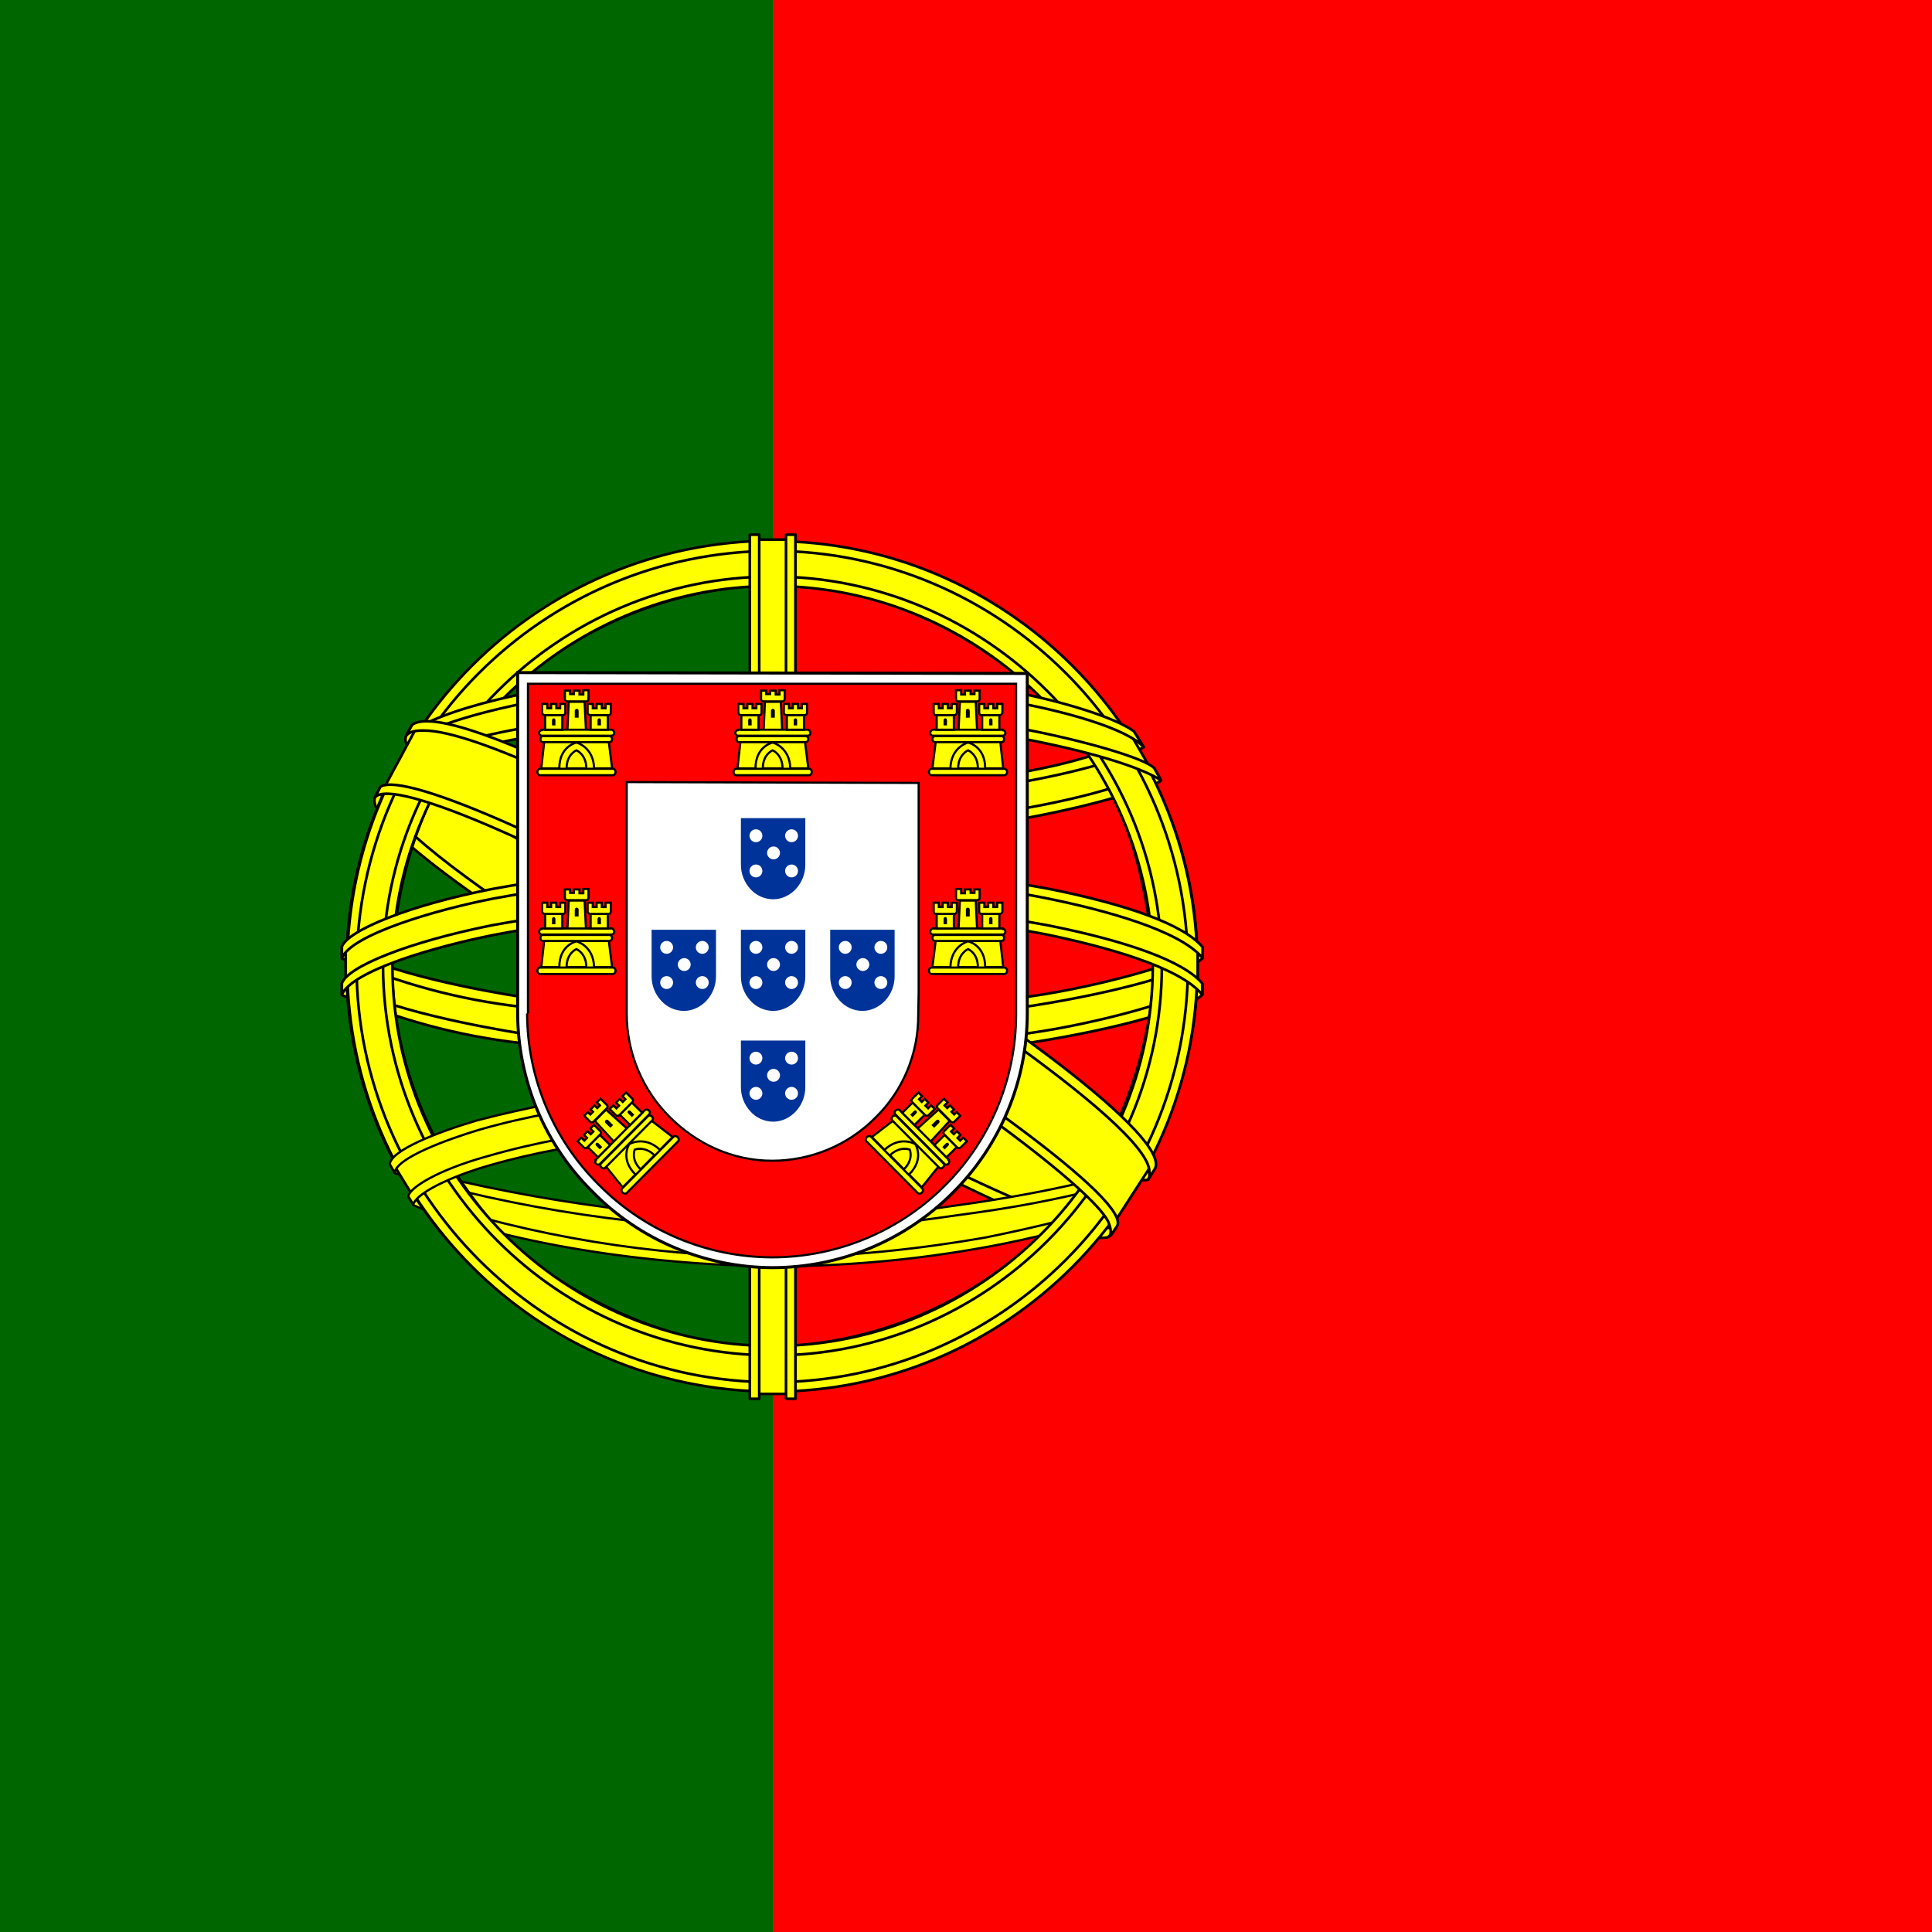
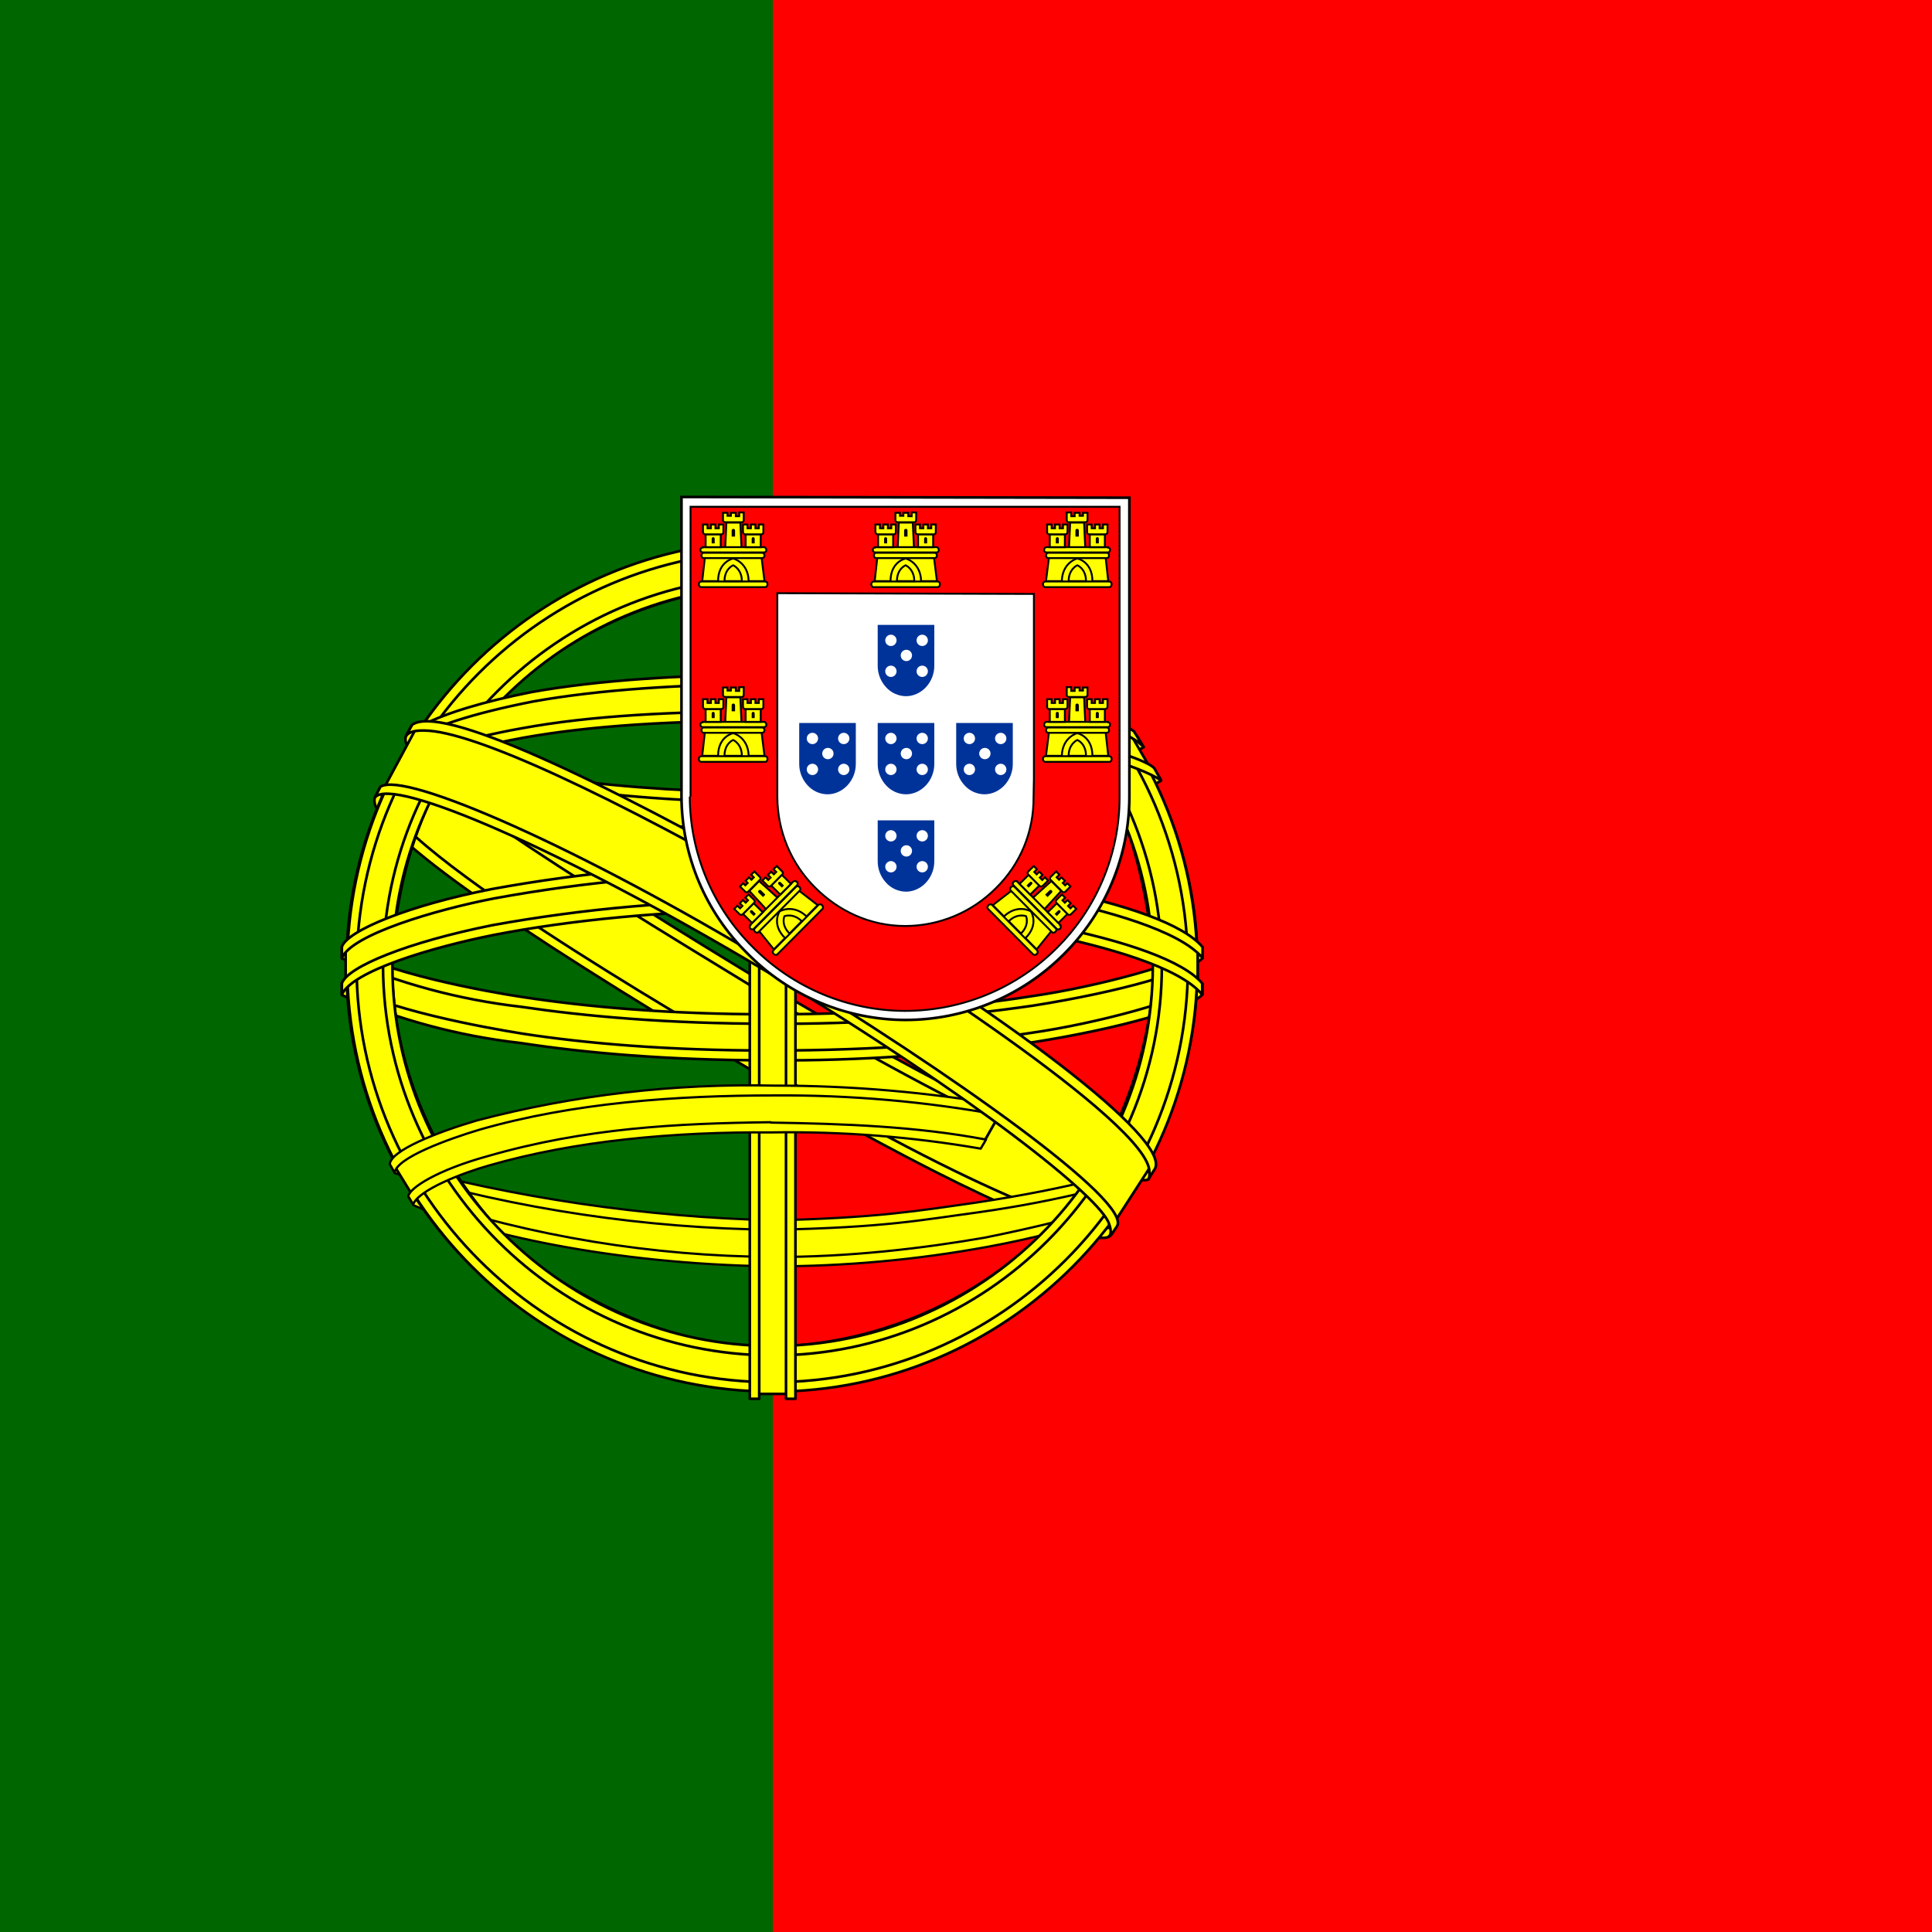
<svg xmlns="http://www.w3.org/2000/svg" xmlns:xlink="http://www.w3.org/1999/xlink" id="flag-icons-pt" viewBox="0 0 512 512">
  <path fill="red" d="M204.8 0H512v512H204.7z" />
  <path fill="#060" d="M0 0h204.8v512H-.1z" />
  <g fill="#ff0" fill-rule="evenodd" stroke="#000" stroke-linecap="round" stroke-linejoin="round" stroke-width=".6">
    <path stroke-width=".7" d="M293.8 326.6c-34.4-1-192-99.4-193-115.1l8.6-14.5C125 219.7 286.2 315.4 302 312l-8.2 14.6" />
    <path stroke-width=".7" d="M107.6 195c-3.1 8.3 41.1 35.6 94.3 68 53.2 32.3 99 52.3 102.5 49.5l1.5-2.9c-.6 1-2.2 1.3-4.6.6-14.4-4.2-51.9-21.4-98.3-49.5s-86.8-54.1-93-65.1a6.7 6.7 0 0 1-.7-3.3h-.2l-1.3 2.3-.2.4zm187 132c-.6 1.1-1.7 1.1-3.7 1-12.9-1.5-52-20.5-98-48.1-53.8-32.2-98.2-61.5-93.3-69.1l1.3-2.4.2.1c-4.3 13 87.6 65.5 93 68.9 53.1 33 98 52.2 102 47.2l-1.5 2.4z" />
    <path stroke-width=".7" d="M205 221c34.3-.3 76.8-4.7 101.2-14.4L301 198c-14.5 8-57.1 13.3-96.3 14-46.4-.4-79.1-4.7-95.5-15.7l-5 9.1c30.2 12.7 61 15.5 100.8 15.6" />
    <path stroke-width=".7" d="M307.7 206.8c-.9 1.3-16.8 6.8-40.3 10.8a416 416 0 0 1-62.6 4.6 444.3 444.3 0 0 1-60-3.8c-24.5-3.9-37.3-9.3-42-11.2l1.2-2.3a186 186 0 0 0 41.3 11 438.9 438.9 0 0 0 59.5 3.7 417.8 417.8 0 0 0 62.1-4.6c24-3.9 37.2-8.9 39-11.2l1.8 3zM303 198c-2.6 2-15.6 6.7-38.4 10.3a414 414 0 0 1-59.5 4.2 400 400 0 0 1-57.4-3.7c-23.3-3-35.6-8.5-40-10.1l1.3-2.3c3.4 1.8 15.4 6.6 39 10a423 423 0 0 0 57.1 3.5 408.6 408.6 0 0 0 59-4.2c23-3.2 35.4-9 37.3-10.5l1.6 2.8zM92 262.4c21.2 11.4 68.1 17.2 112.6 17.6 40.5 0 93.3-6.3 113-16.8l-.6-11.4c-6.1 9.7-62.6 19-112.8 18.6-50.2-.4-96.8-8.2-112.3-18.2v10.2" />
    <path stroke-width=".7" d="M318.7 260.8v2.7c-3 3.6-21.6 9-44.9 12.7a463.2 463.2 0 0 1-69.7 4.8c-27.4 0-49.2-2-66.2-4.6a164.8 164.8 0 0 1-47.3-12.7v-3.2c10.4 6.9 38.3 11.9 47.7 13.4 16.8 2.6 38.5 4.5 65.8 4.5 28.7 0 51.7-2 69.3-4.7 16.8-2.4 40.6-8.7 45.3-12.9zm0-9.7v2.8c-3 3.5-21.6 8.9-44.9 12.6a463.2 463.2 0 0 1-69.7 4.8c-27.4 0-49.2-2-66.1-4.5A165 165 0 0 1 90.6 254v-3.2c10.4 6.9 38.3 12 47.7 13.4 16.9 2.6 38.6 4.6 65.8 4.6 28.7 0 51.7-2 69.3-4.8 16.8-2.4 40.6-8.7 45.3-12.9zm-114.2 73.5c-48.6-.3-90.3-13.2-99.1-15.4l6.4 10c15.5 6.6 56.2 16.4 93.2 15.3s69.3-4 92-15l6.6-10.5c-15.5 7.3-68.3 15.6-99 15.6" />
    <path d="M299.5 317.1a152.6 152.6 0 0 1-3 4.4 258.9 258.9 0 0 1-34.7 8.9 315 315 0 0 1-57.2 5.2c-43.1-.6-78.4-9-95-16.2l-1.4-2.3.3-.4 2.2.9a305.5 305.5 0 0 0 94.1 15.5c20 .1 40-2.3 56.1-5.1 24.8-5 34.8-8.7 37.9-10.4l.7-.5zm5.7-9.4h.1a302 302 0 0 1-2.2 3.8c-5.7 2-21.3 6.6-44 9.8-15 2-24.3 4-54 4.6a371 371 0 0 1-100.5-15l-1.2-2.5a424.4 424.4 0 0 0 101.7 15c27.2-.6 38.8-2.6 53.6-4.7 26.5-4 39.8-8.4 43.8-9.7a3 3 0 0 0-.1-.2l2.8-1.1z" />
    <path stroke-width=".7" d="M305.8 253.4c.2 32-16.2 60.8-29.4 73.5a106 106 0 0 1-72.3 30c-32.3.6-62.7-20.5-70.9-29.7-16-18.1-29-41-29.4-72 2-35 15.7-59.3 35.6-76a106.3 106.3 0 0 1 68.4-24.2c25.4.7 55.2 13.2 75.7 38 13.4 16.2 19.3 33.8 22.3 60.5zM204.4 143.8c62 0 113 50.5 113 112.3a113 113 0 0 1-113 112.3c-62 0-112.6-50.4-112.6-112.3s50.6-112.3 112.6-112.3" />
    <path stroke-width=".7" d="M204.7 143.4c62 0 112.6 50.7 112.6 112.7s-50.6 112.7-112.6 112.7A113 113 0 0 1 92 256a113 113 0 0 1 112.7-112.7zM94.5 256.1c0 60.6 49.8 110.2 110.2 110.2 60.4 0 110.1-49.6 110.1-110.2S265.1 146 204.7 146A110.6 110.6 0 0 0 94.5 256.1z" />
    <path stroke-width=".7" d="M204.8 152.8c56.5 0 103.1 46.5 103.1 103.2 0 56.8-46.6 103.2-103.1 103.2A103.6 103.6 0 0 1 101.5 256c0-56.7 46.6-103.2 103.2-103.2zM104 256c0 55.4 45.5 100.7 100.8 100.7 55.2 0 100.7-45.3 100.7-100.7 0-55.4-45.5-100.7-100.8-100.7S104 200.6 104 256z" />
    <path stroke-width=".7" d="M209.3 143h-9.7v226.4h9.7z" />
    <path stroke-width=".7" d="M208.3 141.7h2.5v229h-2.5v-229zm-9.6 0h2.5v229h-2.5v-229z" />
    <path stroke-width=".7" d="M317.4 260.5V252l-6.8-6.3-38.7-10.3-55.8-5.7-67 3.4-47.9 11.4-9.6 7.2v8.3l24.4-11 58-9h55.8l41 4.5 28.4 6.9z" />
    <path stroke-width=".7" d="M204.7 238.7a394 394 0 0 1 72.9 6.5c21.1 4.2 36 9.5 41 15.4v3c-6-7.4-26-12.8-41.5-16-20.3-3.9-46-6.4-72.4-6.4-28 0-54 2.7-74 6.6-16 3.2-37.4 9.5-40.1 15.8v-3c1.5-4.4 17.4-10.9 39.8-15.4a405 405 0 0 1 74.3-6.5zm0-9.7a396 396 0 0 1 73 6.5c21 4.2 36 9.5 41 15.5v2.9c-6.1-7.4-26.2-12.8-41.6-15.9-20.3-4-46-6.5-72.4-6.5a402 402 0 0 0-73.8 6.6c-15.5 3-37.8 9.6-40.3 15.8v-3c1.5-4.3 17.8-11 39.8-15.3a405 405 0 0 1 74.3-6.6zm-.5-49.3c41.9-.2 78.5 5.9 95.2 14.5l6.1 10.5c-14.5-7.8-54-16-101.3-14.7-38.5.2-79.6 4.2-100.3 15.2l7.3-12.2c17-8.8 57-13.2 93-13.3" />
    <path stroke-width=".7" d="M204.7 188.4c24 0 47 1.3 65.4 4.6 17.1 3.2 33.5 8 35.8 10.6l1.8 3.2c-5.7-3.7-19.8-7.9-38-11.3a367.2 367.2 0 0 0-65-4.5c-27 0-48 1.3-66 4.5-19 3.5-32.2 8.6-35.5 11l1.8-3.3c6.3-3.3 16.4-7.2 33.3-10.2 18.6-3.4 39.7-4.4 66.4-4.6zm0-9.6a371 371 0 0 1 63.1 4.4c13.9 2.7 27.6 6.9 32.7 10.6l2.6 4.2c-4.5-5-21.4-9.7-36.4-12.3-17.4-3-39.1-4.2-62-4.4-24 0-46.2 1.5-63.4 4.6-16.4 3.2-27 6.9-31.5 9.8l2.3-3.6c6.2-3.2 16.2-6.2 28.8-8.7 17.3-3.1 39.7-4.6 63.8-4.6zm56 124.1a293.3 293.3 0 0 0-56-4.2c-69.9.8-92.4 14.3-95.2 18.4l-5.2-8.5C122 295.7 160 288.5 205 289.2c23.3.4 43.4 2 60.4 5.2l-4.8 8.5" />
    <path d="M204.3 297.5c19.4.3 38.5 1 57 4.5l-1.4 2.4a297.6 297.6 0 0 0-55.5-4.3c-25.8-.2-52 2.2-74.6 8.7-7.2 2-19 6.6-20.3 10.4l-1.3-2.2c.4-2.2 7.6-6.9 21-10.6 26-7.5 50.3-8.7 75-9zm.9-9.8a351 351 0 0 1 61.1 5.3l-1.4 2.5a319 319 0 0 0-59.6-5.2c-25.9 0-53.3 1.9-78.3 9.1-8 2.4-22 7.4-22.4 11.4l-1.3-2.3c.3-3.6 12.3-8.4 23.2-11.6a285 285 0 0 1 78.7-9.2z" />
    <path stroke-width=".7" d="m304.4 309.9-8.4 13-24.1-21.4-62.6-42-70.5-38.8-36.7-12.5 7.8-14.5 2.7-1.4 22.8 5.7 75 38.7 43.3 27.3 36.3 26 14.8 17.1z" />
    <path stroke-width=".7" d="M100.8 208.5c6.5-4.3 53.7 16.7 103 46.5 49.3 29.9 96.4 63.6 92.2 70l-1.4 2.1-.7.5c.2 0 .9-1 0-3.3-2.2-6.9-35.5-33.5-91-67-54-32.2-99-51.6-103.5-46l1.4-2.8zm205.3 101.2c4-8-39.7-41-94-73.1-55.5-31.5-95.6-50-102.9-44.5l-1.6 3c0 .1 0-.2.4-.5 1.3-1.1 3.5-1 4.5-1 12.6.1 48.6 16.6 99 45.6 22.1 12.8 93.4 58.6 93.1 71.4 0 1.1.1 1.3-.3 1.9l1.8-2.8z" />
  </g>
-   <g transform="translate(-68.3 28.4) scale(1.13778)">
+   <g transform="translation(-68.3 28.4) scale(1.13778)">
    <path fill="#fff" stroke="#000" stroke-width=".7" d="M180.6 211a58.7 58.7 0 0 0 17.5 41.7 59 59 0 0 0 41.8 17.6 59.4 59.4 0 0 0 42-17.4 59 59 0 0 0 17.4-41.8v-79.2l-118.7-.2V211z" />
    <path fill="red" stroke="#000" stroke-width=".5" d="M182.8 211.1a56.4 56.4 0 0 0 16.8 40 57 57 0 0 0 40.2 16.8 56.9 56.9 0 0 0 40.2-16.6 56.4 56.4 0 0 0 16.7-40v-77H183v76.8m91-53.7v48.9l-.1 5.1a33.2 33.2 0 0 1-10 24 34 34 0 0 1-24 10c-9.4 0-17.7-4-23.9-10.2a34 34 0 0 1-10-24v-54l68 .2z" />
    <g id="e">
      <g id="d" fill="#ff0" stroke="#000" stroke-width=".5">
        <path stroke="none" d="M190.2 154.4c.1-5.5 4-6.8 4-6.8.1 0 4.3 1.4 4.3 6.9h-8.3" />
        <path d="m186.8 147.7-.7 6.3h4.2c0-5.2 4-6 4-6 .1 0 4 1.1 4.1 6h4.2l-.8-6.4h-15zm-1 6.4h17c.3 0 .6.3.6.7 0 .5-.3.8-.6.8h-17c-.3 0-.6-.3-.6-.8 0-.4.3-.7.7-.7z" />
        <path d="M192 154c0-3.3 2.3-4.2 2.3-4.2s2.3 1 2.3 4.2H192m-5.8-9h16.3c.3 0 .6.4.6.8 0 .3-.3.6-.6.6h-16.3c-.3 0-.6-.3-.6-.7 0-.3.3-.6.6-.6zm.4 1.5H202c.3 0 .6.3.6.7 0 .4-.3.7-.6.7h-15.5c-.4 0-.6-.3-.6-.7 0-.4.2-.7.6-.7zm5-10.6h1.2v.8h.9v-.8h1.3v.9h.9v-1h1.2v2c0 .4-.2.6-.5.6h-4.4c-.3 0-.6-.2-.6-.5v-2zm4.6 2.7.3 6.4h-4.3l.3-6.5h3.7" />
        <path id="a" d="M191 141.6v3.4h-4v-3.4h4z" />
        <use xlink:href="#a" width="100%" height="100%" x="10.6" />
        <path id="b" d="M186.3 139h1.2v1h.9v-1h1.2v1h.9v-1h1.2v2c0 .4-.2.6-.5.6h-4.3a.6.6 0 0 1-.6-.6v-2z" />
        <use xlink:href="#b" width="100%" height="100%" x="10.6" />
        <path fill="#000" stroke="none" d="M193.9 140.6c0-.6.9-.6.9 0v1.6h-.9v-1.6" />
        <path id="c" fill="#000" stroke="none" d="M188.6 142.8c0-.6.8-.6.8 0v1.2h-.8v-1.2" />
        <use xlink:href="#c" width="100%" height="100%" x="10.6" />
      </g>
      <use xlink:href="#d" width="100%" height="100%" y="46.3" />
      <use xlink:href="#d" width="100%" height="100%" transform="rotate(-45.2 312.8 180)" />
    </g>
    <use xlink:href="#d" width="100%" height="100%" x="45.7" />
    <use xlink:href="#e" width="100%" height="100%" transform="matrix(-1 0 0 1 479.8 0)" />
    <g id="f" fill="#fff">
      <path fill="#039" d="M232.6 202.4a8.3 8.3 0 0 0 2.2 5.7 7.2 7.2 0 0 0 5.3 2.4c2.1 0 4-1 5.3-2.4a8.3 8.3 0 0 0 2.2-5.7v-10.8h-15v10.8" />
      <circle cx="236.1" cy="195.7" r="1.5" />
      <circle cx="244.4" cy="195.7" r="1.5" />
      <circle cx="240.2" cy="199.7" r="1.5" />
      <circle cx="236.1" cy="203.9" r="1.5" />
      <circle cx="244.4" cy="203.9" r="1.5" />
    </g>
    <use xlink:href="#f" width="100%" height="100%" y="-26" />
    <use xlink:href="#f" width="100%" height="100%" x="-20.8" />
    <use xlink:href="#f" width="100%" height="100%" x="20.8" />
    <use xlink:href="#f" width="100%" height="100%" y="25.8" />
  </g>
</svg>
